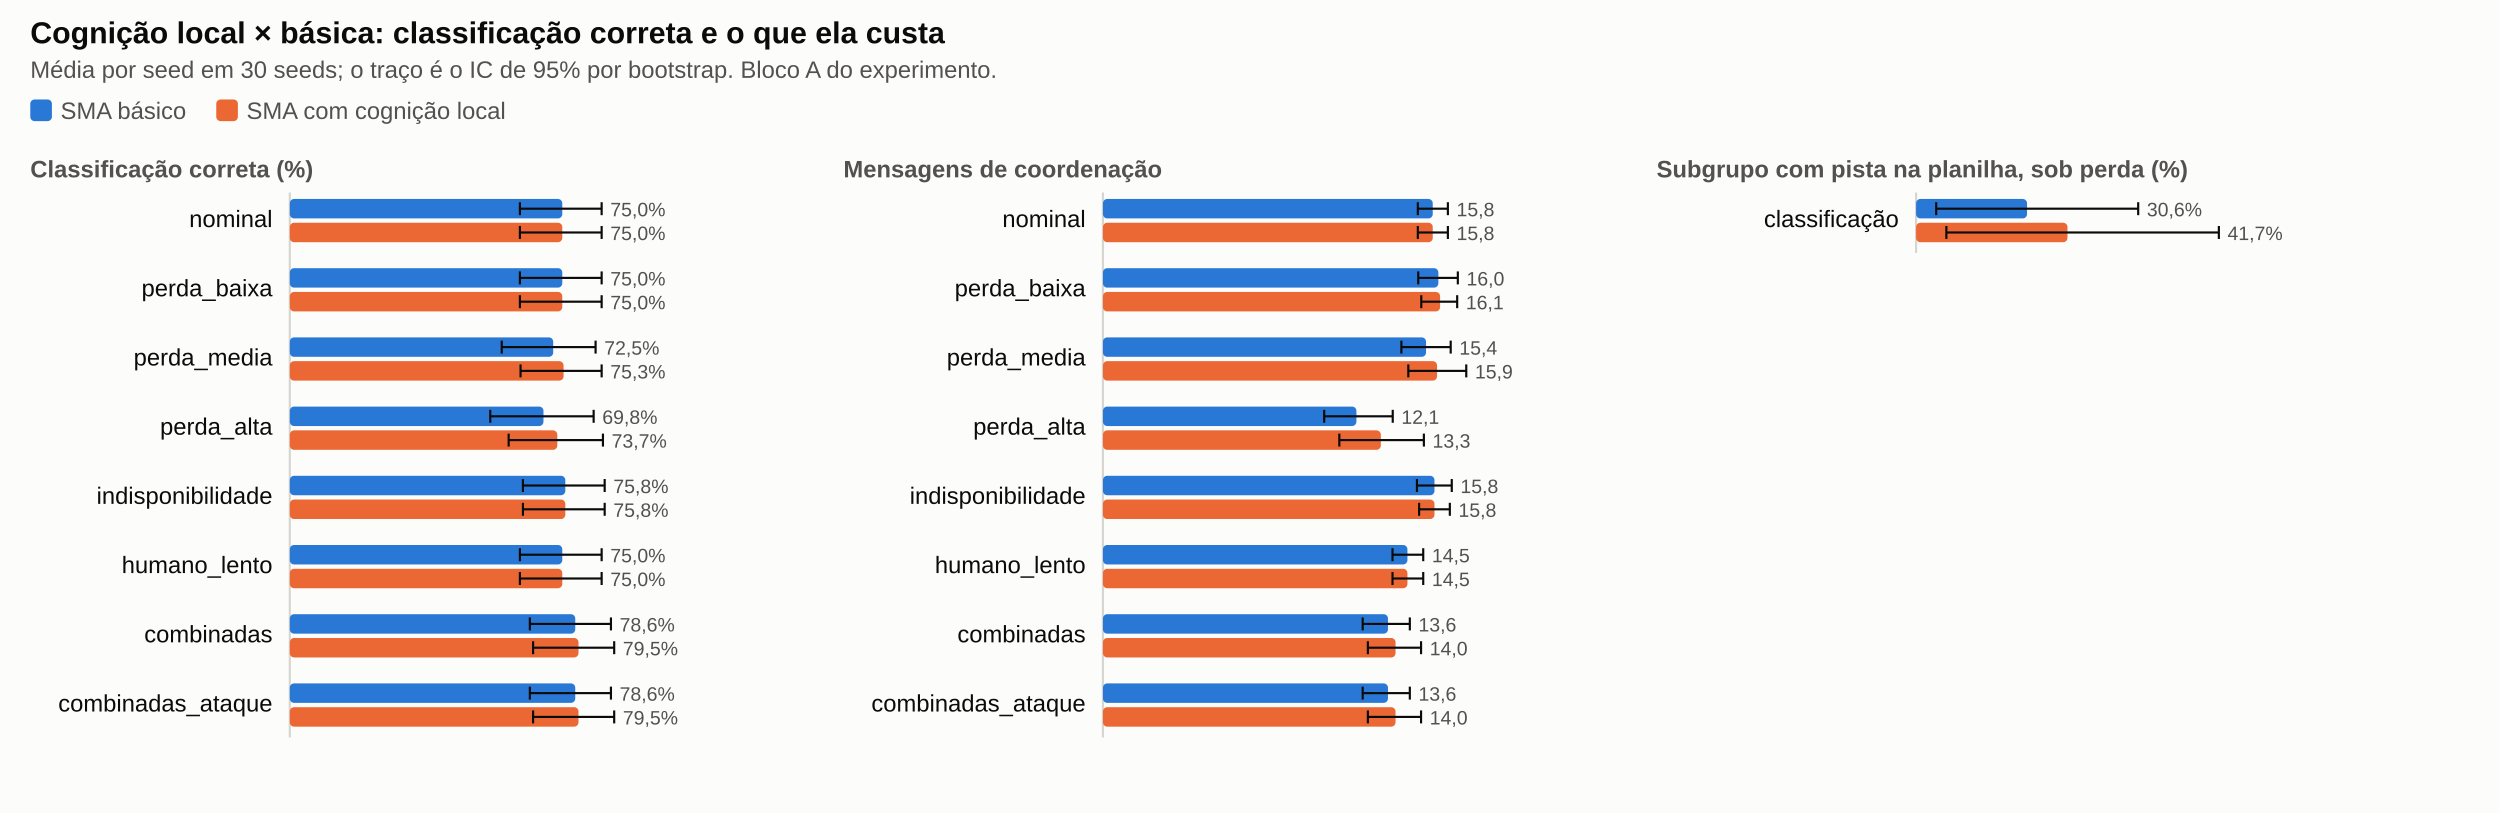
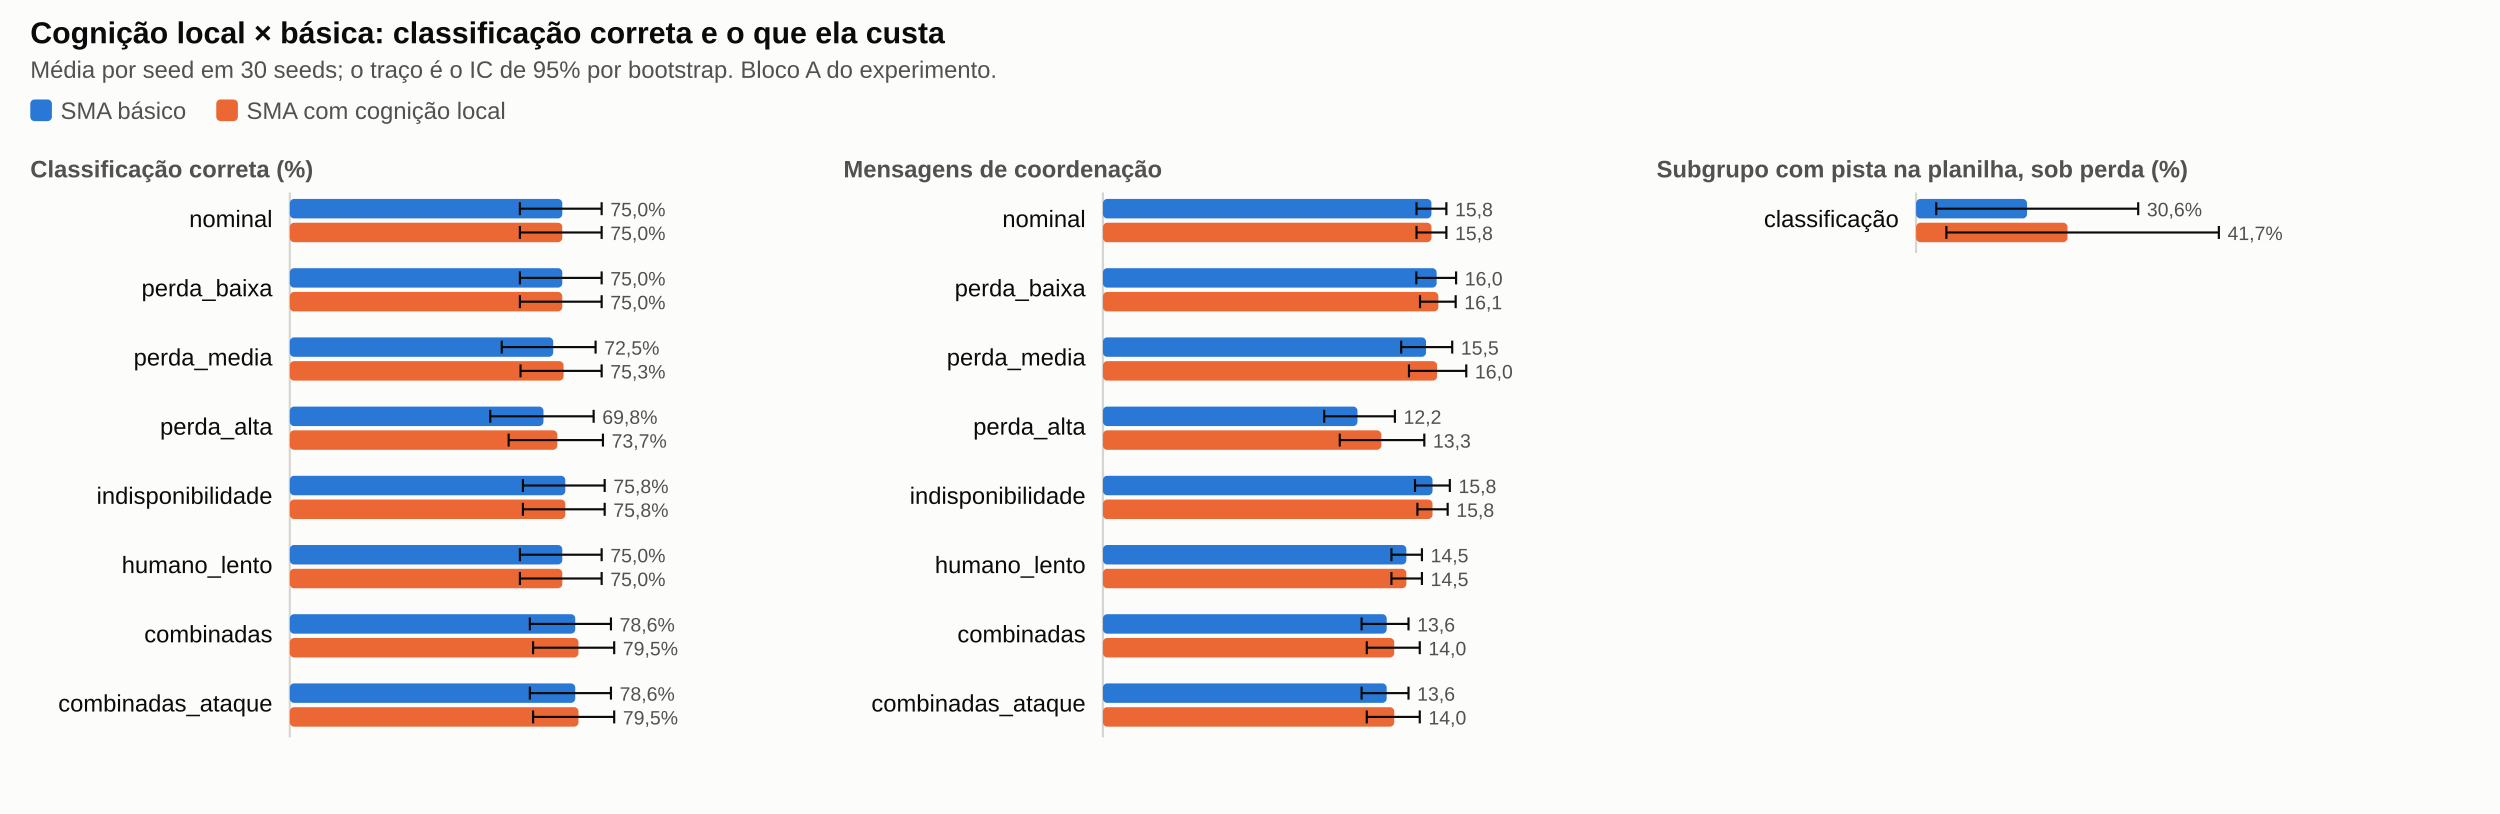
<svg xmlns="http://www.w3.org/2000/svg" viewBox="0 0 1156 376" width="1156" height="376" font-family="Arial, Helvetica, sans-serif" font-size="11">
  <rect width="1156" height="376" fill="#fcfcfb" />
  <text x="14" y="20" font-size="14" font-weight="700" fill="#0b0b0b">Cognição local × básica: classificação correta e o que ela custa</text>
  <text x="14" y="36" fill="#52514e">Média por seed em 30 seeds; o traço é o IC de 95% por bootstrap. Bloco A do experimento.</text>
  <rect x="14" y="46" width="10" height="10" rx="2" fill="#2a78d6" />
  <text x="28" y="55" fill="#52514e">SMA básico</text>
  <rect x="100.0" y="46" width="10" height="10" rx="2" fill="#eb6834" />
  <text x="114.0" y="55" fill="#52514e">SMA com cognição local</text>
  <text x="14" y="82" font-weight="700" fill="#52514e">Classificação correta (%)</text>
  <line x1="134" y1="89" x2="134" y2="341" stroke="#d6d5d0" />
  <text x="126" y="105.0" text-anchor="end" fill="#0b0b0b">nominal</text>
  <rect x="134" y="92" width="126.0" height="9" rx="2" fill="#2a78d6" />
  <line x1="240.4" y1="96.5" x2="278.2" y2="96.5" stroke="#0b0b0b" stroke-width="1" />
  <line x1="240.4" y1="93.5" x2="240.4" y2="99.5" stroke="#0b0b0b" stroke-width="1" />
  <line x1="278.2" y1="93.5" x2="278.2" y2="99.5" stroke="#0b0b0b" stroke-width="1" />
  <text x="282.2" y="100" font-size="9" fill="#52514e">75,0%</text>
  <rect x="134" y="103" width="126.0" height="9" rx="2" fill="#eb6834" />
  <line x1="240.4" y1="107.5" x2="278.2" y2="107.5" stroke="#0b0b0b" stroke-width="1" />
  <line x1="240.4" y1="104.5" x2="240.4" y2="110.5" stroke="#0b0b0b" stroke-width="1" />
  <line x1="278.2" y1="104.5" x2="278.2" y2="110.5" stroke="#0b0b0b" stroke-width="1" />
  <text x="282.2" y="111" font-size="9" fill="#52514e">75,0%</text>
  <text x="126" y="137.0" text-anchor="end" fill="#0b0b0b">perda_baixa</text>
  <rect x="134" y="124" width="126.0" height="9" rx="2" fill="#2a78d6" />
  <line x1="240.4" y1="128.5" x2="278.2" y2="128.5" stroke="#0b0b0b" stroke-width="1" />
  <line x1="240.4" y1="125.5" x2="240.4" y2="131.5" stroke="#0b0b0b" stroke-width="1" />
  <line x1="278.2" y1="125.5" x2="278.2" y2="131.5" stroke="#0b0b0b" stroke-width="1" />
  <text x="282.2" y="132" font-size="9" fill="#52514e">75,0%</text>
  <rect x="134" y="135" width="126.0" height="9" rx="2" fill="#eb6834" />
  <line x1="240.4" y1="139.5" x2="278.2" y2="139.5" stroke="#0b0b0b" stroke-width="1" />
  <line x1="240.4" y1="136.5" x2="240.4" y2="142.5" stroke="#0b0b0b" stroke-width="1" />
  <line x1="278.2" y1="136.5" x2="278.2" y2="142.5" stroke="#0b0b0b" stroke-width="1" />
  <text x="282.2" y="143" font-size="9" fill="#52514e">75,0%</text>
  <text x="126" y="169.0" text-anchor="end" fill="#0b0b0b">perda_media</text>
  <rect x="134" y="156" width="121.8" height="9" rx="2" fill="#2a78d6" />
  <line x1="232.0" y1="160.5" x2="275.4" y2="160.5" stroke="#0b0b0b" stroke-width="1" />
  <line x1="232.0" y1="157.5" x2="232.0" y2="163.5" stroke="#0b0b0b" stroke-width="1" />
  <line x1="275.4" y1="157.5" x2="275.4" y2="163.5" stroke="#0b0b0b" stroke-width="1" />
  <text x="279.4" y="164" font-size="9" fill="#52514e">72,5%</text>
  <rect x="134" y="167" width="126.6" height="9" rx="2" fill="#eb6834" />
  <line x1="240.7" y1="171.5" x2="278.2" y2="171.5" stroke="#0b0b0b" stroke-width="1" />
  <line x1="240.7" y1="168.5" x2="240.7" y2="174.5" stroke="#0b0b0b" stroke-width="1" />
  <line x1="278.2" y1="168.5" x2="278.2" y2="174.5" stroke="#0b0b0b" stroke-width="1" />
  <text x="282.2" y="175" font-size="9" fill="#52514e">75,3%</text>
  <text x="126" y="201.0" text-anchor="end" fill="#0b0b0b">perda_alta</text>
  <rect x="134" y="188" width="117.3" height="9" rx="2" fill="#2a78d6" />
  <line x1="226.7" y1="192.5" x2="274.5" y2="192.5" stroke="#0b0b0b" stroke-width="1" />
  <line x1="226.7" y1="189.5" x2="226.7" y2="195.5" stroke="#0b0b0b" stroke-width="1" />
  <line x1="274.5" y1="189.5" x2="274.5" y2="195.5" stroke="#0b0b0b" stroke-width="1" />
  <text x="278.5" y="196" font-size="9" fill="#52514e">69,8%</text>
  <rect x="134" y="199" width="123.7" height="9" rx="2" fill="#eb6834" />
  <line x1="235.2" y1="203.5" x2="278.8" y2="203.5" stroke="#0b0b0b" stroke-width="1" />
  <line x1="235.2" y1="200.5" x2="235.2" y2="206.5" stroke="#0b0b0b" stroke-width="1" />
  <line x1="278.8" y1="200.5" x2="278.8" y2="206.5" stroke="#0b0b0b" stroke-width="1" />
  <text x="282.8" y="207" font-size="9" fill="#52514e">73,7%</text>
  <text x="126" y="233.0" text-anchor="end" fill="#0b0b0b">indisponibilidade</text>
  <rect x="134" y="220" width="127.4" height="9" rx="2" fill="#2a78d6" />
  <line x1="241.8" y1="224.5" x2="279.6" y2="224.5" stroke="#0b0b0b" stroke-width="1" />
  <line x1="241.8" y1="221.5" x2="241.8" y2="227.5" stroke="#0b0b0b" stroke-width="1" />
  <line x1="279.6" y1="221.5" x2="279.6" y2="227.5" stroke="#0b0b0b" stroke-width="1" />
  <text x="283.6" y="228" font-size="9" fill="#52514e">75,8%</text>
  <rect x="134" y="231" width="127.4" height="9" rx="2" fill="#eb6834" />
  <line x1="241.8" y1="235.5" x2="279.6" y2="235.5" stroke="#0b0b0b" stroke-width="1" />
  <line x1="241.8" y1="232.5" x2="241.8" y2="238.5" stroke="#0b0b0b" stroke-width="1" />
  <line x1="279.6" y1="232.5" x2="279.6" y2="238.5" stroke="#0b0b0b" stroke-width="1" />
  <text x="283.6" y="239" font-size="9" fill="#52514e">75,8%</text>
  <text x="126" y="265.0" text-anchor="end" fill="#0b0b0b">humano_lento</text>
  <rect x="134" y="252" width="126.0" height="9" rx="2" fill="#2a78d6" />
  <line x1="240.4" y1="256.5" x2="278.2" y2="256.5" stroke="#0b0b0b" stroke-width="1" />
  <line x1="240.4" y1="253.5" x2="240.4" y2="259.5" stroke="#0b0b0b" stroke-width="1" />
  <line x1="278.2" y1="253.5" x2="278.2" y2="259.5" stroke="#0b0b0b" stroke-width="1" />
  <text x="282.2" y="260" font-size="9" fill="#52514e">75,0%</text>
  <rect x="134" y="263" width="126.0" height="9" rx="2" fill="#eb6834" />
  <line x1="240.4" y1="267.5" x2="278.2" y2="267.5" stroke="#0b0b0b" stroke-width="1" />
  <line x1="240.4" y1="264.5" x2="240.4" y2="270.5" stroke="#0b0b0b" stroke-width="1" />
  <line x1="278.2" y1="264.5" x2="278.2" y2="270.5" stroke="#0b0b0b" stroke-width="1" />
  <text x="282.2" y="271" font-size="9" fill="#52514e">75,0%</text>
  <text x="126" y="297.0" text-anchor="end" fill="#0b0b0b">combinadas</text>
  <rect x="134" y="284" width="132.0" height="9" rx="2" fill="#2a78d6" />
  <line x1="245.0" y1="288.5" x2="282.5" y2="288.5" stroke="#0b0b0b" stroke-width="1" />
  <line x1="245.0" y1="285.5" x2="245.0" y2="291.5" stroke="#0b0b0b" stroke-width="1" />
  <line x1="282.5" y1="285.5" x2="282.5" y2="291.5" stroke="#0b0b0b" stroke-width="1" />
  <text x="286.5" y="292" font-size="9" fill="#52514e">78,6%</text>
  <rect x="134" y="295" width="133.5" height="9" rx="2" fill="#eb6834" />
  <line x1="246.5" y1="299.5" x2="284.0" y2="299.5" stroke="#0b0b0b" stroke-width="1" />
  <line x1="246.5" y1="296.5" x2="246.5" y2="302.5" stroke="#0b0b0b" stroke-width="1" />
  <line x1="284.0" y1="296.5" x2="284.0" y2="302.5" stroke="#0b0b0b" stroke-width="1" />
  <text x="288.0" y="303" font-size="9" fill="#52514e">79,5%</text>
  <text x="126" y="329.0" text-anchor="end" fill="#0b0b0b">combinadas_ataque</text>
  <rect x="134" y="316" width="132.0" height="9" rx="2" fill="#2a78d6" />
  <line x1="245.0" y1="320.5" x2="282.5" y2="320.5" stroke="#0b0b0b" stroke-width="1" />
  <line x1="245.0" y1="317.5" x2="245.0" y2="323.5" stroke="#0b0b0b" stroke-width="1" />
  <line x1="282.5" y1="317.5" x2="282.5" y2="323.5" stroke="#0b0b0b" stroke-width="1" />
  <text x="286.5" y="324" font-size="9" fill="#52514e">78,6%</text>
  <rect x="134" y="327" width="133.5" height="9" rx="2" fill="#eb6834" />
  <line x1="246.5" y1="331.5" x2="284.0" y2="331.5" stroke="#0b0b0b" stroke-width="1" />
  <line x1="246.5" y1="328.5" x2="246.5" y2="334.5" stroke="#0b0b0b" stroke-width="1" />
  <line x1="284.0" y1="328.5" x2="284.0" y2="334.5" stroke="#0b0b0b" stroke-width="1" />
  <text x="288.0" y="335" font-size="9" fill="#52514e">79,5%</text>
  <text x="390" y="82" font-weight="700" fill="#52514e">Mensagens de coordenação</text>
  <line x1="510" y1="89" x2="510" y2="341" stroke="#d6d5d0" />
  <text x="502" y="105.0" text-anchor="end" fill="#0b0b0b">nominal</text>
-   <rect x="510" y="92" width="152.5" height="9" rx="2" fill="#2a78d6" />
-   <line x1="655.6" y1="96.5" x2="669.5" y2="96.5" stroke="#0b0b0b" stroke-width="1" />
-   <line x1="655.6" y1="93.5" x2="655.6" y2="99.5" stroke="#0b0b0b" stroke-width="1" />
-   <line x1="669.5" y1="93.5" x2="669.5" y2="99.5" stroke="#0b0b0b" stroke-width="1" />
-   <text x="673.5" y="100" font-size="9" fill="#52514e">15,8</text>
-   <rect x="510" y="103" width="152.5" height="9" rx="2" fill="#eb6834" />
-   <line x1="655.6" y1="107.5" x2="669.5" y2="107.5" stroke="#0b0b0b" stroke-width="1" />
-   <line x1="655.6" y1="104.5" x2="655.6" y2="110.5" stroke="#0b0b0b" stroke-width="1" />
-   <line x1="669.5" y1="104.5" x2="669.5" y2="110.5" stroke="#0b0b0b" stroke-width="1" />
-   <text x="673.5" y="111" font-size="9" fill="#52514e">15,8</text>
+   <rect x="510" y="92" width="151.9" height="9" rx="2" fill="#2a78d6" />
+   <line x1="655.0" y1="96.5" x2="668.8" y2="96.5" stroke="#0b0b0b" stroke-width="1" />
+   <line x1="655.0" y1="93.5" x2="655.0" y2="99.5" stroke="#0b0b0b" stroke-width="1" />
+   <line x1="668.8" y1="93.5" x2="668.8" y2="99.5" stroke="#0b0b0b" stroke-width="1" />
+   <text x="672.8" y="100" font-size="9" fill="#52514e">15,8</text>
+   <rect x="510" y="103" width="151.9" height="9" rx="2" fill="#eb6834" />
+   <line x1="655.0" y1="107.5" x2="668.8" y2="107.5" stroke="#0b0b0b" stroke-width="1" />
+   <line x1="655.0" y1="104.5" x2="655.0" y2="110.5" stroke="#0b0b0b" stroke-width="1" />
+   <line x1="668.8" y1="104.5" x2="668.8" y2="110.5" stroke="#0b0b0b" stroke-width="1" />
+   <text x="672.8" y="111" font-size="9" fill="#52514e">15,8</text>
  <text x="502" y="137.0" text-anchor="end" fill="#0b0b0b">perda_baixa</text>
-   <rect x="510" y="124" width="155.1" height="9" rx="2" fill="#2a78d6" />
-   <line x1="655.8" y1="128.5" x2="674.1" y2="128.5" stroke="#0b0b0b" stroke-width="1" />
-   <line x1="655.8" y1="125.5" x2="655.8" y2="131.5" stroke="#0b0b0b" stroke-width="1" />
-   <line x1="674.1" y1="125.5" x2="674.1" y2="131.5" stroke="#0b0b0b" stroke-width="1" />
-   <text x="678.1" y="132" font-size="9" fill="#52514e">16,0</text>
-   <rect x="510" y="135" width="155.9" height="9" rx="2" fill="#eb6834" />
-   <line x1="657.2" y1="139.5" x2="673.8" y2="139.5" stroke="#0b0b0b" stroke-width="1" />
-   <line x1="657.2" y1="136.5" x2="657.2" y2="142.5" stroke="#0b0b0b" stroke-width="1" />
-   <line x1="673.8" y1="136.5" x2="673.8" y2="142.5" stroke="#0b0b0b" stroke-width="1" />
-   <text x="677.8" y="143" font-size="9" fill="#52514e">16,1</text>
+   <rect x="510" y="124" width="154.3" height="9" rx="2" fill="#2a78d6" />
+   <line x1="654.9" y1="128.5" x2="673.3" y2="128.5" stroke="#0b0b0b" stroke-width="1" />
+   <line x1="654.9" y1="125.5" x2="654.9" y2="131.5" stroke="#0b0b0b" stroke-width="1" />
+   <line x1="673.3" y1="125.5" x2="673.3" y2="131.5" stroke="#0b0b0b" stroke-width="1" />
+   <text x="677.3" y="132" font-size="9" fill="#52514e">16,0</text>
+   <rect x="510" y="135" width="155.1" height="9" rx="2" fill="#eb6834" />
+   <line x1="656.6" y1="139.5" x2="673.1" y2="139.5" stroke="#0b0b0b" stroke-width="1" />
+   <line x1="656.6" y1="136.5" x2="656.6" y2="142.5" stroke="#0b0b0b" stroke-width="1" />
+   <line x1="673.1" y1="136.5" x2="673.1" y2="142.5" stroke="#0b0b0b" stroke-width="1" />
+   <text x="677.1" y="143" font-size="9" fill="#52514e">16,1</text>
  <text x="502" y="169.0" text-anchor="end" fill="#0b0b0b">perda_media</text>
  <rect x="510" y="156" width="149.4" height="9" rx="2" fill="#2a78d6" />
-   <line x1="648.0" y1="160.5" x2="670.8" y2="160.5" stroke="#0b0b0b" stroke-width="1" />
-   <line x1="648.0" y1="157.5" x2="648.0" y2="163.5" stroke="#0b0b0b" stroke-width="1" />
-   <line x1="670.8" y1="157.5" x2="670.8" y2="163.5" stroke="#0b0b0b" stroke-width="1" />
-   <text x="674.8" y="164" font-size="9" fill="#52514e">15,4</text>
+   <line x1="647.9" y1="160.5" x2="671.5" y2="160.5" stroke="#0b0b0b" stroke-width="1" />
+   <line x1="647.9" y1="157.5" x2="647.9" y2="163.5" stroke="#0b0b0b" stroke-width="1" />
+   <line x1="671.5" y1="157.5" x2="671.5" y2="163.5" stroke="#0b0b0b" stroke-width="1" />
+   <text x="675.5" y="164" font-size="9" fill="#52514e">15,5</text>
  <rect x="510" y="167" width="154.5" height="9" rx="2" fill="#eb6834" />
-   <line x1="651.2" y1="171.5" x2="678.0" y2="171.5" stroke="#0b0b0b" stroke-width="1" />
-   <line x1="651.2" y1="168.5" x2="651.2" y2="174.5" stroke="#0b0b0b" stroke-width="1" />
+   <line x1="651.5" y1="171.5" x2="678.0" y2="171.5" stroke="#0b0b0b" stroke-width="1" />
+   <line x1="651.5" y1="168.5" x2="651.5" y2="174.5" stroke="#0b0b0b" stroke-width="1" />
  <line x1="678.0" y1="168.5" x2="678.0" y2="174.5" stroke="#0b0b0b" stroke-width="1" />
-   <text x="682.0" y="175" font-size="9" fill="#52514e">15,9</text>
+   <text x="682.0" y="175" font-size="9" fill="#52514e">16,0</text>
  <text x="502" y="201.0" text-anchor="end" fill="#0b0b0b">perda_alta</text>
-   <rect x="510" y="188" width="117.2" height="9" rx="2" fill="#2a78d6" />
-   <line x1="612.3" y1="192.5" x2="644.0" y2="192.5" stroke="#0b0b0b" stroke-width="1" />
+   <rect x="510" y="188" width="117.7" height="9" rx="2" fill="#2a78d6" />
+   <line x1="612.3" y1="192.5" x2="645.0" y2="192.5" stroke="#0b0b0b" stroke-width="1" />
  <line x1="612.3" y1="189.5" x2="612.3" y2="195.5" stroke="#0b0b0b" stroke-width="1" />
-   <line x1="644.0" y1="189.5" x2="644.0" y2="195.5" stroke="#0b0b0b" stroke-width="1" />
-   <text x="648.0" y="196" font-size="9" fill="#52514e">12,1</text>
-   <rect x="510" y="199" width="128.5" height="9" rx="2" fill="#eb6834" />
-   <line x1="619.3" y1="203.5" x2="658.4" y2="203.5" stroke="#0b0b0b" stroke-width="1" />
-   <line x1="619.3" y1="200.5" x2="619.3" y2="206.5" stroke="#0b0b0b" stroke-width="1" />
-   <line x1="658.4" y1="200.5" x2="658.4" y2="206.5" stroke="#0b0b0b" stroke-width="1" />
-   <text x="662.4" y="207" font-size="9" fill="#52514e">13,3</text>
+   <line x1="645.0" y1="189.5" x2="645.0" y2="195.5" stroke="#0b0b0b" stroke-width="1" />
+   <text x="649.0" y="196" font-size="9" fill="#52514e">12,2</text>
+   <rect x="510" y="199" width="128.7" height="9" rx="2" fill="#eb6834" />
+   <line x1="619.5" y1="203.5" x2="658.6" y2="203.5" stroke="#0b0b0b" stroke-width="1" />
+   <line x1="619.5" y1="200.5" x2="619.5" y2="206.5" stroke="#0b0b0b" stroke-width="1" />
+   <line x1="658.6" y1="200.5" x2="658.6" y2="206.5" stroke="#0b0b0b" stroke-width="1" />
+   <text x="662.6" y="207" font-size="9" fill="#52514e">13,3</text>
  <text x="502" y="233.0" text-anchor="end" fill="#0b0b0b">indisponibilidade</text>
-   <rect x="510" y="220" width="153.3" height="9" rx="2" fill="#2a78d6" />
-   <line x1="655.2" y1="224.5" x2="671.3" y2="224.5" stroke="#0b0b0b" stroke-width="1" />
-   <line x1="655.2" y1="221.5" x2="655.2" y2="227.5" stroke="#0b0b0b" stroke-width="1" />
-   <line x1="671.3" y1="221.5" x2="671.3" y2="227.5" stroke="#0b0b0b" stroke-width="1" />
-   <text x="675.3" y="228" font-size="9" fill="#52514e">15,8</text>
-   <rect x="510" y="231" width="153.3" height="9" rx="2" fill="#eb6834" />
-   <line x1="656.2" y1="235.5" x2="670.4" y2="235.5" stroke="#0b0b0b" stroke-width="1" />
-   <line x1="656.2" y1="232.5" x2="656.2" y2="238.5" stroke="#0b0b0b" stroke-width="1" />
-   <line x1="670.4" y1="232.5" x2="670.4" y2="238.5" stroke="#0b0b0b" stroke-width="1" />
-   <text x="674.4" y="239" font-size="9" fill="#52514e">15,8</text>
+   <rect x="510" y="220" width="152.4" height="9" rx="2" fill="#2a78d6" />
+   <line x1="654.3" y1="224.5" x2="670.4" y2="224.5" stroke="#0b0b0b" stroke-width="1" />
+   <line x1="654.3" y1="221.5" x2="654.3" y2="227.5" stroke="#0b0b0b" stroke-width="1" />
+   <line x1="670.4" y1="221.5" x2="670.4" y2="227.5" stroke="#0b0b0b" stroke-width="1" />
+   <text x="674.4" y="228" font-size="9" fill="#52514e">15,8</text>
+   <rect x="510" y="231" width="152.4" height="9" rx="2" fill="#eb6834" />
+   <line x1="655.4" y1="235.5" x2="669.4" y2="235.5" stroke="#0b0b0b" stroke-width="1" />
+   <line x1="655.4" y1="232.5" x2="655.4" y2="238.5" stroke="#0b0b0b" stroke-width="1" />
+   <line x1="669.4" y1="232.5" x2="669.4" y2="238.5" stroke="#0b0b0b" stroke-width="1" />
+   <text x="673.4" y="239" font-size="9" fill="#52514e">15,8</text>
  <text x="502" y="265.0" text-anchor="end" fill="#0b0b0b">humano_lento</text>
-   <rect x="510" y="252" width="140.8" height="9" rx="2" fill="#2a78d6" />
-   <line x1="643.9" y1="256.5" x2="658.1" y2="256.5" stroke="#0b0b0b" stroke-width="1" />
-   <line x1="643.9" y1="253.5" x2="643.9" y2="259.5" stroke="#0b0b0b" stroke-width="1" />
-   <line x1="658.1" y1="253.5" x2="658.1" y2="259.5" stroke="#0b0b0b" stroke-width="1" />
-   <text x="662.1" y="260" font-size="9" fill="#52514e">14,5</text>
-   <rect x="510" y="263" width="140.8" height="9" rx="2" fill="#eb6834" />
-   <line x1="643.9" y1="267.5" x2="658.1" y2="267.5" stroke="#0b0b0b" stroke-width="1" />
-   <line x1="643.9" y1="264.5" x2="643.9" y2="270.5" stroke="#0b0b0b" stroke-width="1" />
-   <line x1="658.1" y1="264.5" x2="658.1" y2="270.5" stroke="#0b0b0b" stroke-width="1" />
-   <text x="662.1" y="271" font-size="9" fill="#52514e">14,5</text>
+   <rect x="510" y="252" width="140.3" height="9" rx="2" fill="#2a78d6" />
+   <line x1="643.4" y1="256.5" x2="657.5" y2="256.5" stroke="#0b0b0b" stroke-width="1" />
+   <line x1="643.4" y1="253.5" x2="643.4" y2="259.5" stroke="#0b0b0b" stroke-width="1" />
+   <line x1="657.5" y1="253.5" x2="657.5" y2="259.5" stroke="#0b0b0b" stroke-width="1" />
+   <text x="661.5" y="260" font-size="9" fill="#52514e">14,5</text>
+   <rect x="510" y="263" width="140.3" height="9" rx="2" fill="#eb6834" />
+   <line x1="643.4" y1="267.5" x2="657.5" y2="267.5" stroke="#0b0b0b" stroke-width="1" />
+   <line x1="643.4" y1="264.5" x2="643.4" y2="270.5" stroke="#0b0b0b" stroke-width="1" />
+   <line x1="657.5" y1="264.5" x2="657.5" y2="270.5" stroke="#0b0b0b" stroke-width="1" />
+   <text x="661.5" y="271" font-size="9" fill="#52514e">14,5</text>
  <text x="502" y="297.0" text-anchor="end" fill="#0b0b0b">combinadas</text>
-   <rect x="510" y="284" width="131.8" height="9" rx="2" fill="#2a78d6" />
-   <line x1="630.1" y1="288.5" x2="651.9" y2="288.5" stroke="#0b0b0b" stroke-width="1" />
-   <line x1="630.1" y1="285.5" x2="630.1" y2="291.5" stroke="#0b0b0b" stroke-width="1" />
-   <line x1="651.9" y1="285.5" x2="651.9" y2="291.5" stroke="#0b0b0b" stroke-width="1" />
-   <text x="655.9" y="292" font-size="9" fill="#52514e">13,6</text>
-   <rect x="510" y="295" width="135.3" height="9" rx="2" fill="#eb6834" />
-   <line x1="632.5" y1="299.5" x2="657.1" y2="299.5" stroke="#0b0b0b" stroke-width="1" />
-   <line x1="632.5" y1="296.5" x2="632.5" y2="302.5" stroke="#0b0b0b" stroke-width="1" />
-   <line x1="657.1" y1="296.5" x2="657.1" y2="302.5" stroke="#0b0b0b" stroke-width="1" />
-   <text x="661.1" y="303" font-size="9" fill="#52514e">14,0</text>
+   <rect x="510" y="284" width="131.2" height="9" rx="2" fill="#2a78d6" />
+   <line x1="629.6" y1="288.5" x2="651.3" y2="288.5" stroke="#0b0b0b" stroke-width="1" />
+   <line x1="629.6" y1="285.5" x2="629.6" y2="291.5" stroke="#0b0b0b" stroke-width="1" />
+   <line x1="651.3" y1="285.5" x2="651.3" y2="291.5" stroke="#0b0b0b" stroke-width="1" />
+   <text x="655.3" y="292" font-size="9" fill="#52514e">13,6</text>
+   <rect x="510" y="295" width="134.7" height="9" rx="2" fill="#eb6834" />
+   <line x1="632.0" y1="299.5" x2="656.5" y2="299.5" stroke="#0b0b0b" stroke-width="1" />
+   <line x1="632.0" y1="296.5" x2="632.0" y2="302.5" stroke="#0b0b0b" stroke-width="1" />
+   <line x1="656.5" y1="296.5" x2="656.5" y2="302.5" stroke="#0b0b0b" stroke-width="1" />
+   <text x="660.5" y="303" font-size="9" fill="#52514e">14,0</text>
  <text x="502" y="329.0" text-anchor="end" fill="#0b0b0b">combinadas_ataque</text>
-   <rect x="510" y="316" width="131.8" height="9" rx="2" fill="#2a78d6" />
-   <line x1="630.1" y1="320.5" x2="651.9" y2="320.5" stroke="#0b0b0b" stroke-width="1" />
-   <line x1="630.1" y1="317.5" x2="630.1" y2="323.5" stroke="#0b0b0b" stroke-width="1" />
-   <line x1="651.9" y1="317.5" x2="651.9" y2="323.5" stroke="#0b0b0b" stroke-width="1" />
-   <text x="655.9" y="324" font-size="9" fill="#52514e">13,6</text>
-   <rect x="510" y="327" width="135.3" height="9" rx="2" fill="#eb6834" />
-   <line x1="632.5" y1="331.5" x2="657.1" y2="331.5" stroke="#0b0b0b" stroke-width="1" />
-   <line x1="632.5" y1="328.5" x2="632.5" y2="334.5" stroke="#0b0b0b" stroke-width="1" />
-   <line x1="657.1" y1="328.5" x2="657.1" y2="334.5" stroke="#0b0b0b" stroke-width="1" />
-   <text x="661.1" y="335" font-size="9" fill="#52514e">14,0</text>
+   <rect x="510" y="316" width="131.2" height="9" rx="2" fill="#2a78d6" />
+   <line x1="629.6" y1="320.5" x2="651.3" y2="320.5" stroke="#0b0b0b" stroke-width="1" />
+   <line x1="629.6" y1="317.5" x2="629.6" y2="323.5" stroke="#0b0b0b" stroke-width="1" />
+   <line x1="651.3" y1="317.5" x2="651.3" y2="323.5" stroke="#0b0b0b" stroke-width="1" />
+   <text x="655.3" y="324" font-size="9" fill="#52514e">13,6</text>
+   <rect x="510" y="327" width="134.7" height="9" rx="2" fill="#eb6834" />
+   <line x1="632.0" y1="331.5" x2="656.5" y2="331.5" stroke="#0b0b0b" stroke-width="1" />
+   <line x1="632.0" y1="328.5" x2="632.0" y2="334.5" stroke="#0b0b0b" stroke-width="1" />
+   <line x1="656.5" y1="328.5" x2="656.5" y2="334.5" stroke="#0b0b0b" stroke-width="1" />
+   <text x="660.5" y="335" font-size="9" fill="#52514e">14,0</text>
  <text x="766" y="82" font-weight="700" fill="#52514e">Subgrupo com pista na planilha, sob perda (%)</text>
  <line x1="886" y1="89" x2="886" y2="117" stroke="#d6d5d0" />
  <text x="878" y="105.0" text-anchor="end" fill="#0b0b0b">classificação</text>
  <rect x="886" y="92" width="51.3" height="9" rx="2" fill="#2a78d6" />
  <line x1="895.3" y1="96.5" x2="988.7" y2="96.5" stroke="#0b0b0b" stroke-width="1" />
  <line x1="895.3" y1="93.5" x2="895.3" y2="99.5" stroke="#0b0b0b" stroke-width="1" />
  <line x1="988.7" y1="93.5" x2="988.7" y2="99.5" stroke="#0b0b0b" stroke-width="1" />
  <text x="992.7" y="100" font-size="9" fill="#52514e">30,6%</text>
  <rect x="886" y="103" width="70.0" height="9" rx="2" fill="#eb6834" />
  <line x1="900.0" y1="107.5" x2="1026.0" y2="107.5" stroke="#0b0b0b" stroke-width="1" />
  <line x1="900.0" y1="104.5" x2="900.0" y2="110.5" stroke="#0b0b0b" stroke-width="1" />
  <line x1="1026.0" y1="104.5" x2="1026.0" y2="110.5" stroke="#0b0b0b" stroke-width="1" />
  <text x="1030.0" y="111" font-size="9" fill="#52514e">41,7%</text>
</svg>
